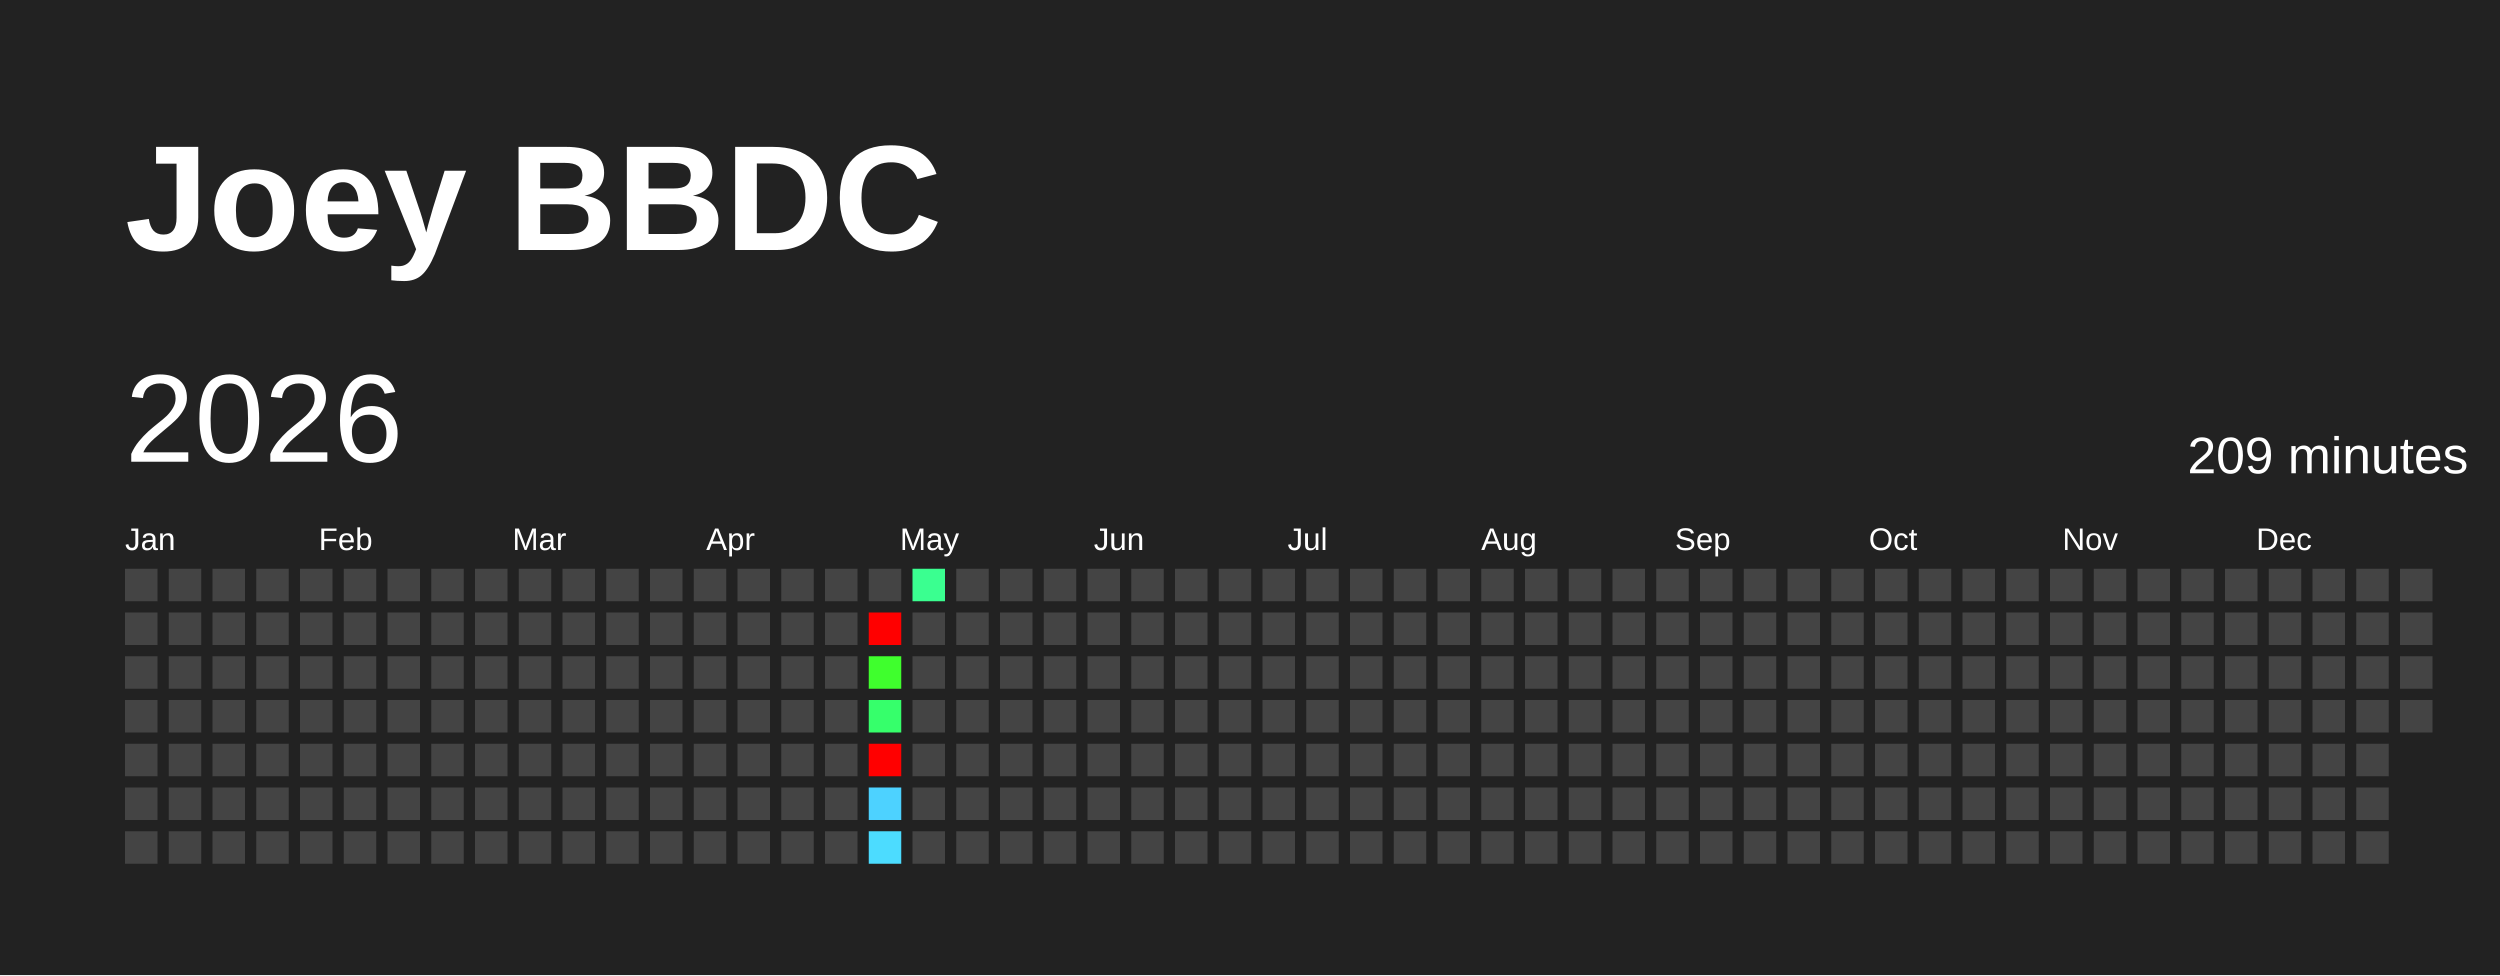
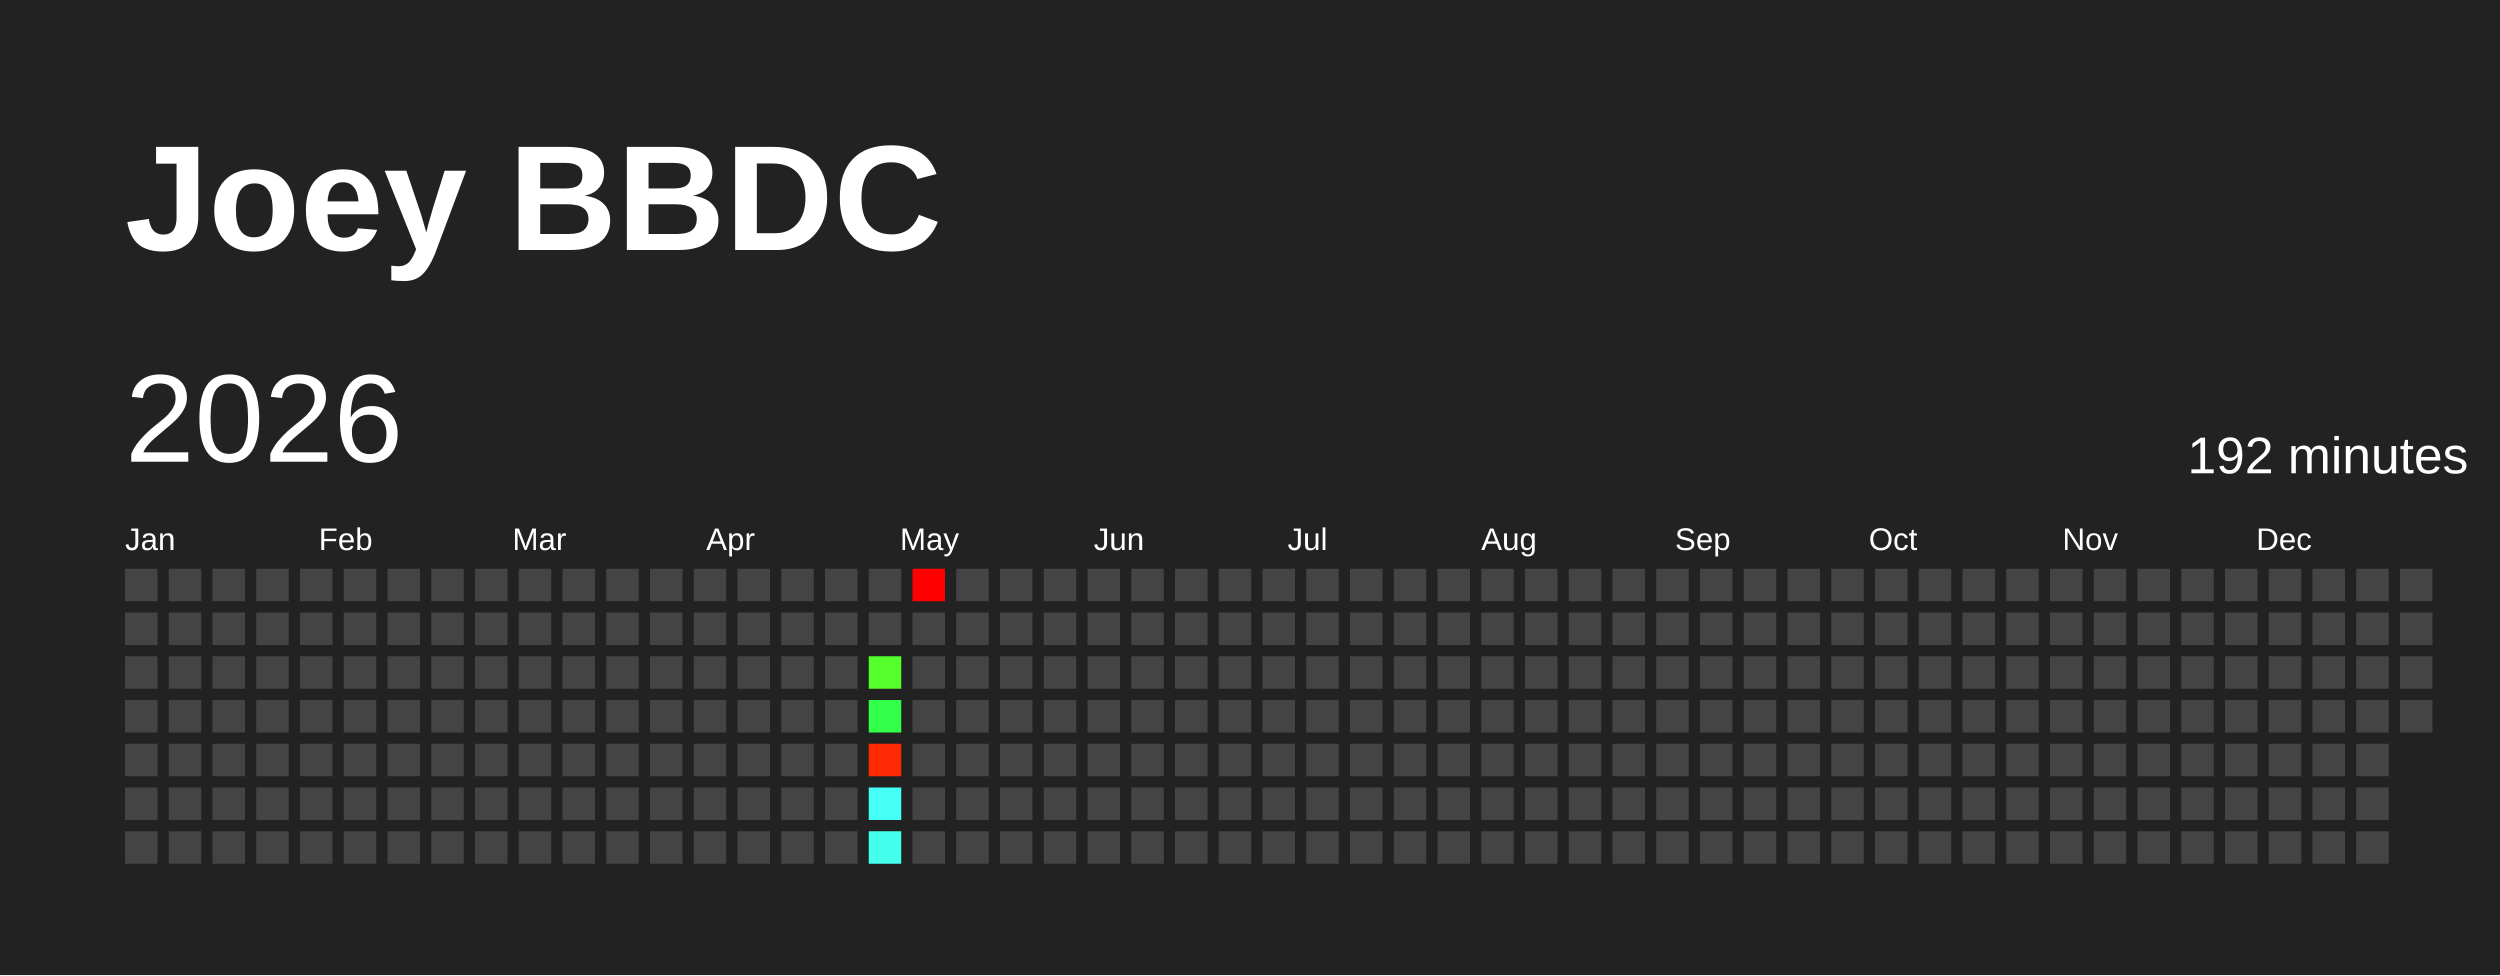
<svg xmlns="http://www.w3.org/2000/svg" baseProfile="full" height="78mm" version="1.1" viewBox="0,0,200,78" width="200mm">
  <defs />
  <rect fill="#222222" height="78" width="200" x="0" y="0" />
  <text fill="#FFFFFF" style="font-size:12px; font-family:Arial; font-weight:bold;" x="10" y="20">Joey BBDC</text>
  <text dominant-baseline="hanging" fill="#FFFFFF" style="font-size:10.0px; font-family:Arial;" x="10" y="30">2026</text>
-   <text dominant-baseline="hanging" fill="#FFFFFF" style="font-size:4.125px; font-family:Arial;" x="175" y="35">209 minutes</text>
+   <text dominant-baseline="hanging" fill="#FFFFFF" style="font-size:4.125px; font-family:Arial;" x="175" y="35">192 minutes</text>
  <text fill="#FFFFFF" style="font-size:2.5px; font-family:Arial" x="10.0" y="44">Jan</text>
  <text fill="#FFFFFF" style="font-size:2.5px; font-family:Arial" x="25.5" y="44">Feb</text>
  <text fill="#FFFFFF" style="font-size:2.5px; font-family:Arial" x="41.0" y="44">Mar</text>
  <text fill="#FFFFFF" style="font-size:2.5px; font-family:Arial" x="56.5" y="44">Apr</text>
  <text fill="#FFFFFF" style="font-size:2.5px; font-family:Arial" x="72.0" y="44">May</text>
  <text fill="#FFFFFF" style="font-size:2.5px; font-family:Arial" x="87.5" y="44">Jun</text>
  <text fill="#FFFFFF" style="font-size:2.5px; font-family:Arial" x="103.0" y="44">Jul</text>
  <text fill="#FFFFFF" style="font-size:2.5px; font-family:Arial" x="118.5" y="44">Aug</text>
  <text fill="#FFFFFF" style="font-size:2.5px; font-family:Arial" x="134.0" y="44">Sep</text>
  <text fill="#FFFFFF" style="font-size:2.5px; font-family:Arial" x="149.5" y="44">Oct</text>
  <text fill="#FFFFFF" style="font-size:2.5px; font-family:Arial" x="165.0" y="44">Nov</text>
  <text fill="#FFFFFF" style="font-size:2.5px; font-family:Arial" x="180.5" y="44">Dec</text>
  <rect fill="#444444" height="2.6" width="2.6" x="10.0" y="45.5" />
  <rect fill="#444444" height="2.6" width="2.6" x="10.0" y="49.0" />
  <rect fill="#444444" height="2.6" width="2.6" x="10.0" y="52.5" />
  <rect fill="#444444" height="2.6" width="2.6" x="10.0" y="56.0" />
  <rect fill="#444444" height="2.6" width="2.6" x="10.0" y="59.5" />
  <rect fill="#444444" height="2.6" width="2.6" x="10.0" y="63.0" />
  <rect fill="#444444" height="2.6" width="2.6" x="10.0" y="66.5" />
  <rect fill="#444444" height="2.6" width="2.6" x="13.5" y="45.5" />
  <rect fill="#444444" height="2.6" width="2.6" x="13.5" y="49.0" />
  <rect fill="#444444" height="2.6" width="2.6" x="13.5" y="52.5" />
  <rect fill="#444444" height="2.6" width="2.6" x="13.5" y="56.0" />
  <rect fill="#444444" height="2.6" width="2.6" x="13.5" y="59.5" />
  <rect fill="#444444" height="2.6" width="2.6" x="13.5" y="63.0" />
  <rect fill="#444444" height="2.6" width="2.6" x="13.5" y="66.5" />
  <rect fill="#444444" height="2.6" width="2.6" x="17.0" y="45.5" />
  <rect fill="#444444" height="2.6" width="2.6" x="17.0" y="49.0" />
  <rect fill="#444444" height="2.6" width="2.6" x="17.0" y="52.5" />
  <rect fill="#444444" height="2.6" width="2.6" x="17.0" y="56.0" />
  <rect fill="#444444" height="2.6" width="2.6" x="17.0" y="59.5" />
  <rect fill="#444444" height="2.6" width="2.6" x="17.0" y="63.0" />
  <rect fill="#444444" height="2.6" width="2.6" x="17.0" y="66.5" />
  <rect fill="#444444" height="2.6" width="2.6" x="20.5" y="45.5" />
  <rect fill="#444444" height="2.6" width="2.6" x="20.5" y="49.0" />
  <rect fill="#444444" height="2.6" width="2.6" x="20.5" y="52.5" />
  <rect fill="#444444" height="2.6" width="2.6" x="20.5" y="56.0" />
  <rect fill="#444444" height="2.6" width="2.6" x="20.5" y="59.5" />
  <rect fill="#444444" height="2.6" width="2.6" x="20.5" y="63.0" />
  <rect fill="#444444" height="2.6" width="2.6" x="20.5" y="66.5" />
  <rect fill="#444444" height="2.6" width="2.6" x="24.0" y="45.5" />
  <rect fill="#444444" height="2.6" width="2.6" x="24.0" y="49.0" />
  <rect fill="#444444" height="2.6" width="2.6" x="24.0" y="52.5" />
  <rect fill="#444444" height="2.6" width="2.6" x="24.0" y="56.0" />
  <rect fill="#444444" height="2.6" width="2.6" x="24.0" y="59.5" />
  <rect fill="#444444" height="2.6" width="2.6" x="24.0" y="63.0" />
  <rect fill="#444444" height="2.6" width="2.6" x="24.0" y="66.5" />
  <rect fill="#444444" height="2.6" width="2.6" x="27.5" y="45.5" />
  <rect fill="#444444" height="2.6" width="2.6" x="27.5" y="49.0" />
  <rect fill="#444444" height="2.6" width="2.6" x="27.5" y="52.5" />
  <rect fill="#444444" height="2.6" width="2.6" x="27.5" y="56.0" />
  <rect fill="#444444" height="2.6" width="2.6" x="27.5" y="59.5" />
  <rect fill="#444444" height="2.6" width="2.6" x="27.5" y="63.0" />
  <rect fill="#444444" height="2.6" width="2.6" x="27.5" y="66.5" />
  <rect fill="#444444" height="2.6" width="2.6" x="31.0" y="45.5" />
  <rect fill="#444444" height="2.6" width="2.6" x="31.0" y="49.0" />
  <rect fill="#444444" height="2.6" width="2.6" x="31.0" y="52.5" />
  <rect fill="#444444" height="2.6" width="2.6" x="31.0" y="56.0" />
  <rect fill="#444444" height="2.6" width="2.6" x="31.0" y="59.5" />
  <rect fill="#444444" height="2.6" width="2.6" x="31.0" y="63.0" />
  <rect fill="#444444" height="2.6" width="2.6" x="31.0" y="66.5" />
  <rect fill="#444444" height="2.6" width="2.6" x="34.5" y="45.5" />
  <rect fill="#444444" height="2.6" width="2.6" x="34.5" y="49.0" />
  <rect fill="#444444" height="2.6" width="2.6" x="34.5" y="52.5" />
  <rect fill="#444444" height="2.6" width="2.6" x="34.5" y="56.0" />
  <rect fill="#444444" height="2.6" width="2.6" x="34.5" y="59.5" />
  <rect fill="#444444" height="2.6" width="2.6" x="34.5" y="63.0" />
  <rect fill="#444444" height="2.6" width="2.6" x="34.5" y="66.5" />
  <rect fill="#444444" height="2.6" width="2.6" x="38.0" y="45.5" />
  <rect fill="#444444" height="2.6" width="2.6" x="38.0" y="49.0" />
  <rect fill="#444444" height="2.6" width="2.6" x="38.0" y="52.5" />
  <rect fill="#444444" height="2.6" width="2.6" x="38.0" y="56.0" />
  <rect fill="#444444" height="2.6" width="2.6" x="38.0" y="59.5" />
  <rect fill="#444444" height="2.6" width="2.6" x="38.0" y="63.0" />
  <rect fill="#444444" height="2.6" width="2.6" x="38.0" y="66.5" />
  <rect fill="#444444" height="2.6" width="2.6" x="41.5" y="45.5" />
  <rect fill="#444444" height="2.6" width="2.6" x="41.5" y="49.0" />
  <rect fill="#444444" height="2.6" width="2.6" x="41.5" y="52.5" />
  <rect fill="#444444" height="2.6" width="2.6" x="41.5" y="56.0" />
  <rect fill="#444444" height="2.6" width="2.6" x="41.5" y="59.5" />
  <rect fill="#444444" height="2.6" width="2.6" x="41.5" y="63.0" />
  <rect fill="#444444" height="2.6" width="2.6" x="41.5" y="66.5" />
  <rect fill="#444444" height="2.6" width="2.6" x="45.0" y="45.5" />
  <rect fill="#444444" height="2.6" width="2.6" x="45.0" y="49.0" />
  <rect fill="#444444" height="2.6" width="2.6" x="45.0" y="52.5" />
  <rect fill="#444444" height="2.6" width="2.6" x="45.0" y="56.0" />
  <rect fill="#444444" height="2.6" width="2.6" x="45.0" y="59.5" />
  <rect fill="#444444" height="2.6" width="2.6" x="45.0" y="63.0" />
  <rect fill="#444444" height="2.6" width="2.6" x="45.0" y="66.5" />
  <rect fill="#444444" height="2.6" width="2.6" x="48.5" y="45.5" />
  <rect fill="#444444" height="2.6" width="2.6" x="48.5" y="49.0" />
  <rect fill="#444444" height="2.6" width="2.6" x="48.5" y="52.5" />
  <rect fill="#444444" height="2.6" width="2.6" x="48.5" y="56.0" />
  <rect fill="#444444" height="2.6" width="2.6" x="48.5" y="59.5" />
  <rect fill="#444444" height="2.6" width="2.6" x="48.5" y="63.0" />
  <rect fill="#444444" height="2.6" width="2.6" x="48.5" y="66.5" />
  <rect fill="#444444" height="2.6" width="2.6" x="52.0" y="45.5" />
  <rect fill="#444444" height="2.6" width="2.6" x="52.0" y="49.0" />
  <rect fill="#444444" height="2.6" width="2.6" x="52.0" y="52.5" />
  <rect fill="#444444" height="2.6" width="2.6" x="52.0" y="56.0" />
  <rect fill="#444444" height="2.6" width="2.6" x="52.0" y="59.5" />
  <rect fill="#444444" height="2.6" width="2.6" x="52.0" y="63.0" />
  <rect fill="#444444" height="2.6" width="2.6" x="52.0" y="66.5" />
  <rect fill="#444444" height="2.6" width="2.6" x="55.5" y="45.5" />
  <rect fill="#444444" height="2.6" width="2.6" x="55.5" y="49.0" />
  <rect fill="#444444" height="2.6" width="2.6" x="55.5" y="52.5" />
  <rect fill="#444444" height="2.6" width="2.6" x="55.5" y="56.0" />
  <rect fill="#444444" height="2.6" width="2.6" x="55.5" y="59.5" />
  <rect fill="#444444" height="2.6" width="2.6" x="55.5" y="63.0" />
  <rect fill="#444444" height="2.6" width="2.6" x="55.5" y="66.5" />
  <rect fill="#444444" height="2.6" width="2.6" x="59.0" y="45.5" />
  <rect fill="#444444" height="2.6" width="2.6" x="59.0" y="49.0" />
  <rect fill="#444444" height="2.6" width="2.6" x="59.0" y="52.5" />
  <rect fill="#444444" height="2.6" width="2.6" x="59.0" y="56.0" />
  <rect fill="#444444" height="2.6" width="2.6" x="59.0" y="59.5" />
  <rect fill="#444444" height="2.6" width="2.6" x="59.0" y="63.0" />
  <rect fill="#444444" height="2.6" width="2.6" x="59.0" y="66.5" />
  <rect fill="#444444" height="2.6" width="2.6" x="62.5" y="45.5" />
  <rect fill="#444444" height="2.6" width="2.6" x="62.5" y="49.0" />
  <rect fill="#444444" height="2.6" width="2.6" x="62.5" y="52.5" />
  <rect fill="#444444" height="2.6" width="2.6" x="62.5" y="56.0" />
  <rect fill="#444444" height="2.6" width="2.6" x="62.5" y="59.5" />
  <rect fill="#444444" height="2.6" width="2.6" x="62.5" y="63.0" />
  <rect fill="#444444" height="2.6" width="2.6" x="62.5" y="66.5" />
  <rect fill="#444444" height="2.6" width="2.6" x="66.0" y="45.5" />
  <rect fill="#444444" height="2.6" width="2.6" x="66.0" y="49.0" />
  <rect fill="#444444" height="2.6" width="2.6" x="66.0" y="52.5" />
  <rect fill="#444444" height="2.6" width="2.6" x="66.0" y="56.0" />
  <rect fill="#444444" height="2.6" width="2.6" x="66.0" y="59.5" />
  <rect fill="#444444" height="2.6" width="2.6" x="66.0" y="63.0" />
  <rect fill="#444444" height="2.6" width="2.6" x="66.0" y="66.5" />
  <rect fill="#444444" height="2.6" width="2.6" x="69.5" y="45.5" />
-   <rect fill="red" height="2.6" width="2.6" x="69.5" y="49.0" />
-   <rect fill="#3fff2d" height="2.6" width="2.6" x="69.5" y="52.5" />
-   <rect fill="#36ff6b" height="2.6" width="2.6" x="69.5" y="56.0" />
-   <rect fill="red" height="2.6" width="2.6" x="69.5" y="59.5" />
-   <rect fill="#4dd2ff" height="2.6" width="2.6" x="69.5" y="63.0" />
-   <rect fill="#4cdcff" height="2.6" width="2.6" x="69.5" y="66.5" />
-   <rect fill="#3aff90" height="2.6" width="2.6" x="73.0" y="45.5" />
+   <rect fill="#444444" height="2.6" width="2.6" x="69.5" y="49.0" />
+   <rect fill="#55ff2b" height="2.6" width="2.6" x="69.5" y="52.5" />
+   <rect fill="#32ff47" height="2.6" width="2.6" x="69.5" y="56.0" />
+   <rect fill="#ff2904" height="2.6" width="2.6" x="69.5" y="59.5" />
+   <rect fill="#46fff6" height="2.6" width="2.6" x="69.5" y="63.0" />
+   <rect fill="#45ffed" height="2.6" width="2.6" x="69.5" y="66.5" />
+   <rect fill="red" height="2.6" width="2.6" x="73.0" y="45.5" />
  <rect fill="#444444" height="2.6" width="2.6" x="73.0" y="49.0" />
  <rect fill="#444444" height="2.6" width="2.6" x="73.0" y="52.5" />
  <rect fill="#444444" height="2.6" width="2.6" x="73.0" y="56.0" />
  <rect fill="#444444" height="2.6" width="2.6" x="73.0" y="59.5" />
  <rect fill="#444444" height="2.6" width="2.6" x="73.0" y="63.0" />
  <rect fill="#444444" height="2.6" width="2.6" x="73.0" y="66.5" />
  <rect fill="#444444" height="2.6" width="2.6" x="76.5" y="45.5" />
  <rect fill="#444444" height="2.6" width="2.6" x="76.5" y="49.0" />
  <rect fill="#444444" height="2.6" width="2.6" x="76.5" y="52.5" />
  <rect fill="#444444" height="2.6" width="2.6" x="76.5" y="56.0" />
  <rect fill="#444444" height="2.6" width="2.6" x="76.5" y="59.5" />
  <rect fill="#444444" height="2.6" width="2.6" x="76.5" y="63.0" />
  <rect fill="#444444" height="2.6" width="2.6" x="76.5" y="66.5" />
  <rect fill="#444444" height="2.6" width="2.6" x="80.0" y="45.5" />
  <rect fill="#444444" height="2.6" width="2.6" x="80.0" y="49.0" />
  <rect fill="#444444" height="2.6" width="2.6" x="80.0" y="52.5" />
  <rect fill="#444444" height="2.6" width="2.6" x="80.0" y="56.0" />
  <rect fill="#444444" height="2.6" width="2.6" x="80.0" y="59.5" />
  <rect fill="#444444" height="2.6" width="2.6" x="80.0" y="63.0" />
  <rect fill="#444444" height="2.6" width="2.6" x="80.0" y="66.5" />
  <rect fill="#444444" height="2.6" width="2.6" x="83.5" y="45.5" />
  <rect fill="#444444" height="2.6" width="2.6" x="83.5" y="49.0" />
  <rect fill="#444444" height="2.6" width="2.6" x="83.5" y="52.5" />
  <rect fill="#444444" height="2.6" width="2.6" x="83.5" y="56.0" />
  <rect fill="#444444" height="2.6" width="2.6" x="83.5" y="59.5" />
  <rect fill="#444444" height="2.6" width="2.6" x="83.5" y="63.0" />
  <rect fill="#444444" height="2.6" width="2.6" x="83.5" y="66.5" />
  <rect fill="#444444" height="2.6" width="2.6" x="87.0" y="45.5" />
  <rect fill="#444444" height="2.6" width="2.6" x="87.0" y="49.0" />
  <rect fill="#444444" height="2.6" width="2.6" x="87.0" y="52.5" />
  <rect fill="#444444" height="2.6" width="2.6" x="87.0" y="56.0" />
  <rect fill="#444444" height="2.6" width="2.6" x="87.0" y="59.5" />
  <rect fill="#444444" height="2.6" width="2.6" x="87.0" y="63.0" />
  <rect fill="#444444" height="2.6" width="2.6" x="87.0" y="66.5" />
  <rect fill="#444444" height="2.6" width="2.6" x="90.5" y="45.5" />
  <rect fill="#444444" height="2.6" width="2.6" x="90.5" y="49.0" />
  <rect fill="#444444" height="2.6" width="2.6" x="90.5" y="52.5" />
  <rect fill="#444444" height="2.6" width="2.6" x="90.5" y="56.0" />
  <rect fill="#444444" height="2.6" width="2.6" x="90.5" y="59.5" />
  <rect fill="#444444" height="2.6" width="2.6" x="90.5" y="63.0" />
  <rect fill="#444444" height="2.6" width="2.6" x="90.5" y="66.5" />
  <rect fill="#444444" height="2.6" width="2.6" x="94.0" y="45.5" />
  <rect fill="#444444" height="2.6" width="2.6" x="94.0" y="49.0" />
  <rect fill="#444444" height="2.6" width="2.6" x="94.0" y="52.5" />
  <rect fill="#444444" height="2.6" width="2.6" x="94.0" y="56.0" />
  <rect fill="#444444" height="2.6" width="2.6" x="94.0" y="59.5" />
  <rect fill="#444444" height="2.6" width="2.6" x="94.0" y="63.0" />
  <rect fill="#444444" height="2.6" width="2.6" x="94.0" y="66.5" />
  <rect fill="#444444" height="2.6" width="2.6" x="97.5" y="45.5" />
  <rect fill="#444444" height="2.6" width="2.6" x="97.5" y="49.0" />
  <rect fill="#444444" height="2.6" width="2.6" x="97.5" y="52.5" />
  <rect fill="#444444" height="2.6" width="2.6" x="97.5" y="56.0" />
  <rect fill="#444444" height="2.6" width="2.6" x="97.5" y="59.5" />
  <rect fill="#444444" height="2.6" width="2.6" x="97.5" y="63.0" />
  <rect fill="#444444" height="2.6" width="2.6" x="97.5" y="66.5" />
  <rect fill="#444444" height="2.6" width="2.6" x="101.0" y="45.5" />
  <rect fill="#444444" height="2.6" width="2.6" x="101.0" y="49.0" />
  <rect fill="#444444" height="2.6" width="2.6" x="101.0" y="52.5" />
  <rect fill="#444444" height="2.6" width="2.6" x="101.0" y="56.0" />
  <rect fill="#444444" height="2.6" width="2.6" x="101.0" y="59.5" />
  <rect fill="#444444" height="2.6" width="2.6" x="101.0" y="63.0" />
  <rect fill="#444444" height="2.6" width="2.6" x="101.0" y="66.5" />
  <rect fill="#444444" height="2.6" width="2.6" x="104.5" y="45.5" />
  <rect fill="#444444" height="2.6" width="2.6" x="104.5" y="49.0" />
  <rect fill="#444444" height="2.6" width="2.6" x="104.5" y="52.5" />
  <rect fill="#444444" height="2.6" width="2.6" x="104.5" y="56.0" />
  <rect fill="#444444" height="2.6" width="2.6" x="104.5" y="59.5" />
  <rect fill="#444444" height="2.6" width="2.6" x="104.5" y="63.0" />
  <rect fill="#444444" height="2.6" width="2.6" x="104.5" y="66.5" />
  <rect fill="#444444" height="2.6" width="2.6" x="108.0" y="45.5" />
  <rect fill="#444444" height="2.6" width="2.6" x="108.0" y="49.0" />
  <rect fill="#444444" height="2.6" width="2.6" x="108.0" y="52.5" />
  <rect fill="#444444" height="2.6" width="2.6" x="108.0" y="56.0" />
  <rect fill="#444444" height="2.6" width="2.6" x="108.0" y="59.5" />
  <rect fill="#444444" height="2.6" width="2.6" x="108.0" y="63.0" />
  <rect fill="#444444" height="2.6" width="2.6" x="108.0" y="66.5" />
  <rect fill="#444444" height="2.6" width="2.6" x="111.5" y="45.5" />
  <rect fill="#444444" height="2.6" width="2.6" x="111.5" y="49.0" />
  <rect fill="#444444" height="2.6" width="2.6" x="111.5" y="52.5" />
  <rect fill="#444444" height="2.6" width="2.6" x="111.5" y="56.0" />
  <rect fill="#444444" height="2.6" width="2.6" x="111.5" y="59.5" />
  <rect fill="#444444" height="2.6" width="2.6" x="111.5" y="63.0" />
  <rect fill="#444444" height="2.6" width="2.6" x="111.5" y="66.5" />
  <rect fill="#444444" height="2.6" width="2.6" x="115.0" y="45.5" />
  <rect fill="#444444" height="2.6" width="2.6" x="115.0" y="49.0" />
  <rect fill="#444444" height="2.6" width="2.6" x="115.0" y="52.5" />
  <rect fill="#444444" height="2.6" width="2.6" x="115.0" y="56.0" />
  <rect fill="#444444" height="2.6" width="2.6" x="115.0" y="59.5" />
  <rect fill="#444444" height="2.6" width="2.6" x="115.0" y="63.0" />
  <rect fill="#444444" height="2.6" width="2.6" x="115.0" y="66.5" />
  <rect fill="#444444" height="2.6" width="2.6" x="118.5" y="45.5" />
  <rect fill="#444444" height="2.6" width="2.6" x="118.5" y="49.0" />
  <rect fill="#444444" height="2.6" width="2.6" x="118.5" y="52.5" />
  <rect fill="#444444" height="2.6" width="2.6" x="118.5" y="56.0" />
  <rect fill="#444444" height="2.6" width="2.6" x="118.5" y="59.5" />
  <rect fill="#444444" height="2.6" width="2.6" x="118.5" y="63.0" />
  <rect fill="#444444" height="2.6" width="2.6" x="118.5" y="66.5" />
  <rect fill="#444444" height="2.6" width="2.6" x="122.0" y="45.5" />
  <rect fill="#444444" height="2.6" width="2.6" x="122.0" y="49.0" />
  <rect fill="#444444" height="2.6" width="2.6" x="122.0" y="52.5" />
  <rect fill="#444444" height="2.6" width="2.6" x="122.0" y="56.0" />
  <rect fill="#444444" height="2.6" width="2.6" x="122.0" y="59.5" />
  <rect fill="#444444" height="2.6" width="2.6" x="122.0" y="63.0" />
  <rect fill="#444444" height="2.6" width="2.6" x="122.0" y="66.5" />
  <rect fill="#444444" height="2.6" width="2.6" x="125.5" y="45.5" />
  <rect fill="#444444" height="2.6" width="2.6" x="125.5" y="49.0" />
  <rect fill="#444444" height="2.6" width="2.6" x="125.5" y="52.5" />
  <rect fill="#444444" height="2.6" width="2.6" x="125.5" y="56.0" />
  <rect fill="#444444" height="2.6" width="2.6" x="125.5" y="59.5" />
  <rect fill="#444444" height="2.6" width="2.6" x="125.5" y="63.0" />
  <rect fill="#444444" height="2.6" width="2.6" x="125.5" y="66.5" />
  <rect fill="#444444" height="2.6" width="2.6" x="129.0" y="45.5" />
  <rect fill="#444444" height="2.6" width="2.6" x="129.0" y="49.0" />
  <rect fill="#444444" height="2.6" width="2.6" x="129.0" y="52.5" />
  <rect fill="#444444" height="2.6" width="2.6" x="129.0" y="56.0" />
  <rect fill="#444444" height="2.6" width="2.6" x="129.0" y="59.5" />
  <rect fill="#444444" height="2.6" width="2.6" x="129.0" y="63.0" />
  <rect fill="#444444" height="2.6" width="2.6" x="129.0" y="66.5" />
  <rect fill="#444444" height="2.6" width="2.6" x="132.5" y="45.5" />
  <rect fill="#444444" height="2.6" width="2.6" x="132.5" y="49.0" />
  <rect fill="#444444" height="2.6" width="2.6" x="132.5" y="52.5" />
  <rect fill="#444444" height="2.6" width="2.6" x="132.5" y="56.0" />
  <rect fill="#444444" height="2.6" width="2.6" x="132.5" y="59.5" />
  <rect fill="#444444" height="2.6" width="2.6" x="132.5" y="63.0" />
  <rect fill="#444444" height="2.6" width="2.6" x="132.5" y="66.5" />
  <rect fill="#444444" height="2.6" width="2.6" x="136.0" y="45.5" />
  <rect fill="#444444" height="2.6" width="2.6" x="136.0" y="49.0" />
  <rect fill="#444444" height="2.6" width="2.6" x="136.0" y="52.5" />
  <rect fill="#444444" height="2.6" width="2.6" x="136.0" y="56.0" />
  <rect fill="#444444" height="2.6" width="2.6" x="136.0" y="59.5" />
  <rect fill="#444444" height="2.6" width="2.6" x="136.0" y="63.0" />
  <rect fill="#444444" height="2.6" width="2.6" x="136.0" y="66.5" />
  <rect fill="#444444" height="2.6" width="2.6" x="139.5" y="45.5" />
  <rect fill="#444444" height="2.6" width="2.6" x="139.5" y="49.0" />
  <rect fill="#444444" height="2.6" width="2.6" x="139.5" y="52.5" />
  <rect fill="#444444" height="2.6" width="2.6" x="139.5" y="56.0" />
  <rect fill="#444444" height="2.6" width="2.6" x="139.5" y="59.5" />
  <rect fill="#444444" height="2.6" width="2.6" x="139.5" y="63.0" />
  <rect fill="#444444" height="2.6" width="2.6" x="139.5" y="66.5" />
  <rect fill="#444444" height="2.6" width="2.6" x="143.0" y="45.5" />
  <rect fill="#444444" height="2.6" width="2.6" x="143.0" y="49.0" />
  <rect fill="#444444" height="2.6" width="2.6" x="143.0" y="52.5" />
  <rect fill="#444444" height="2.6" width="2.6" x="143.0" y="56.0" />
  <rect fill="#444444" height="2.6" width="2.6" x="143.0" y="59.5" />
  <rect fill="#444444" height="2.6" width="2.6" x="143.0" y="63.0" />
  <rect fill="#444444" height="2.6" width="2.6" x="143.0" y="66.5" />
  <rect fill="#444444" height="2.6" width="2.6" x="146.5" y="45.5" />
  <rect fill="#444444" height="2.6" width="2.6" x="146.5" y="49.0" />
  <rect fill="#444444" height="2.6" width="2.6" x="146.5" y="52.5" />
  <rect fill="#444444" height="2.6" width="2.6" x="146.5" y="56.0" />
  <rect fill="#444444" height="2.6" width="2.6" x="146.5" y="59.5" />
  <rect fill="#444444" height="2.6" width="2.6" x="146.5" y="63.0" />
  <rect fill="#444444" height="2.6" width="2.6" x="146.5" y="66.5" />
  <rect fill="#444444" height="2.6" width="2.6" x="150.0" y="45.5" />
  <rect fill="#444444" height="2.6" width="2.6" x="150.0" y="49.0" />
  <rect fill="#444444" height="2.6" width="2.6" x="150.0" y="52.5" />
  <rect fill="#444444" height="2.6" width="2.6" x="150.0" y="56.0" />
  <rect fill="#444444" height="2.6" width="2.6" x="150.0" y="59.5" />
  <rect fill="#444444" height="2.6" width="2.6" x="150.0" y="63.0" />
  <rect fill="#444444" height="2.6" width="2.6" x="150.0" y="66.5" />
  <rect fill="#444444" height="2.6" width="2.6" x="153.5" y="45.5" />
  <rect fill="#444444" height="2.6" width="2.6" x="153.5" y="49.0" />
  <rect fill="#444444" height="2.6" width="2.6" x="153.5" y="52.5" />
  <rect fill="#444444" height="2.6" width="2.6" x="153.5" y="56.0" />
  <rect fill="#444444" height="2.6" width="2.6" x="153.5" y="59.5" />
  <rect fill="#444444" height="2.6" width="2.6" x="153.5" y="63.0" />
  <rect fill="#444444" height="2.6" width="2.6" x="153.5" y="66.5" />
  <rect fill="#444444" height="2.6" width="2.6" x="157.0" y="45.5" />
  <rect fill="#444444" height="2.6" width="2.6" x="157.0" y="49.0" />
  <rect fill="#444444" height="2.6" width="2.6" x="157.0" y="52.5" />
  <rect fill="#444444" height="2.6" width="2.6" x="157.0" y="56.0" />
  <rect fill="#444444" height="2.6" width="2.6" x="157.0" y="59.5" />
  <rect fill="#444444" height="2.6" width="2.6" x="157.0" y="63.0" />
  <rect fill="#444444" height="2.6" width="2.6" x="157.0" y="66.5" />
  <rect fill="#444444" height="2.6" width="2.6" x="160.5" y="45.5" />
  <rect fill="#444444" height="2.6" width="2.6" x="160.5" y="49.0" />
  <rect fill="#444444" height="2.6" width="2.6" x="160.5" y="52.5" />
  <rect fill="#444444" height="2.6" width="2.6" x="160.5" y="56.0" />
  <rect fill="#444444" height="2.6" width="2.6" x="160.5" y="59.5" />
  <rect fill="#444444" height="2.6" width="2.6" x="160.5" y="63.0" />
  <rect fill="#444444" height="2.6" width="2.6" x="160.5" y="66.5" />
  <rect fill="#444444" height="2.6" width="2.6" x="164.0" y="45.5" />
  <rect fill="#444444" height="2.6" width="2.6" x="164.0" y="49.0" />
  <rect fill="#444444" height="2.6" width="2.6" x="164.0" y="52.5" />
  <rect fill="#444444" height="2.6" width="2.6" x="164.0" y="56.0" />
  <rect fill="#444444" height="2.6" width="2.6" x="164.0" y="59.5" />
  <rect fill="#444444" height="2.6" width="2.6" x="164.0" y="63.0" />
  <rect fill="#444444" height="2.6" width="2.6" x="164.0" y="66.5" />
  <rect fill="#444444" height="2.6" width="2.6" x="167.5" y="45.5" />
  <rect fill="#444444" height="2.6" width="2.6" x="167.5" y="49.0" />
  <rect fill="#444444" height="2.6" width="2.6" x="167.5" y="52.5" />
  <rect fill="#444444" height="2.6" width="2.6" x="167.5" y="56.0" />
  <rect fill="#444444" height="2.6" width="2.6" x="167.5" y="59.5" />
  <rect fill="#444444" height="2.6" width="2.6" x="167.5" y="63.0" />
  <rect fill="#444444" height="2.6" width="2.6" x="167.5" y="66.5" />
  <rect fill="#444444" height="2.6" width="2.6" x="171.0" y="45.5" />
  <rect fill="#444444" height="2.6" width="2.6" x="171.0" y="49.0" />
  <rect fill="#444444" height="2.6" width="2.6" x="171.0" y="52.5" />
  <rect fill="#444444" height="2.6" width="2.6" x="171.0" y="56.0" />
  <rect fill="#444444" height="2.6" width="2.6" x="171.0" y="59.5" />
  <rect fill="#444444" height="2.6" width="2.6" x="171.0" y="63.0" />
  <rect fill="#444444" height="2.6" width="2.6" x="171.0" y="66.5" />
  <rect fill="#444444" height="2.6" width="2.6" x="174.5" y="45.5" />
  <rect fill="#444444" height="2.6" width="2.6" x="174.5" y="49.0" />
  <rect fill="#444444" height="2.6" width="2.6" x="174.5" y="52.5" />
  <rect fill="#444444" height="2.6" width="2.6" x="174.5" y="56.0" />
  <rect fill="#444444" height="2.6" width="2.6" x="174.5" y="59.5" />
  <rect fill="#444444" height="2.6" width="2.6" x="174.5" y="63.0" />
  <rect fill="#444444" height="2.6" width="2.6" x="174.5" y="66.5" />
  <rect fill="#444444" height="2.6" width="2.6" x="178.0" y="45.5" />
  <rect fill="#444444" height="2.6" width="2.6" x="178.0" y="49.0" />
  <rect fill="#444444" height="2.6" width="2.6" x="178.0" y="52.5" />
  <rect fill="#444444" height="2.6" width="2.6" x="178.0" y="56.0" />
  <rect fill="#444444" height="2.6" width="2.6" x="178.0" y="59.5" />
  <rect fill="#444444" height="2.6" width="2.6" x="178.0" y="63.0" />
  <rect fill="#444444" height="2.6" width="2.6" x="178.0" y="66.5" />
  <rect fill="#444444" height="2.6" width="2.6" x="181.5" y="45.5" />
  <rect fill="#444444" height="2.6" width="2.6" x="181.5" y="49.0" />
  <rect fill="#444444" height="2.6" width="2.6" x="181.5" y="52.5" />
  <rect fill="#444444" height="2.6" width="2.6" x="181.5" y="56.0" />
  <rect fill="#444444" height="2.6" width="2.6" x="181.5" y="59.5" />
  <rect fill="#444444" height="2.6" width="2.6" x="181.5" y="63.0" />
  <rect fill="#444444" height="2.6" width="2.6" x="181.5" y="66.5" />
  <rect fill="#444444" height="2.6" width="2.6" x="185.0" y="45.5" />
  <rect fill="#444444" height="2.6" width="2.6" x="185.0" y="49.0" />
  <rect fill="#444444" height="2.6" width="2.6" x="185.0" y="52.5" />
  <rect fill="#444444" height="2.6" width="2.6" x="185.0" y="56.0" />
  <rect fill="#444444" height="2.6" width="2.6" x="185.0" y="59.5" />
  <rect fill="#444444" height="2.6" width="2.6" x="185.0" y="63.0" />
  <rect fill="#444444" height="2.6" width="2.6" x="185.0" y="66.5" />
  <rect fill="#444444" height="2.6" width="2.6" x="188.5" y="45.5" />
  <rect fill="#444444" height="2.6" width="2.6" x="188.5" y="49.0" />
  <rect fill="#444444" height="2.6" width="2.6" x="188.5" y="52.5" />
  <rect fill="#444444" height="2.6" width="2.6" x="188.5" y="56.0" />
  <rect fill="#444444" height="2.6" width="2.6" x="188.5" y="59.5" />
  <rect fill="#444444" height="2.6" width="2.6" x="188.5" y="63.0" />
  <rect fill="#444444" height="2.6" width="2.6" x="188.5" y="66.5" />
  <rect fill="#444444" height="2.6" width="2.6" x="192.0" y="45.5" />
  <rect fill="#444444" height="2.6" width="2.6" x="192.0" y="49.0" />
  <rect fill="#444444" height="2.6" width="2.6" x="192.0" y="52.5" />
  <rect fill="#444444" height="2.6" width="2.6" x="192.0" y="56.0" />
</svg>
